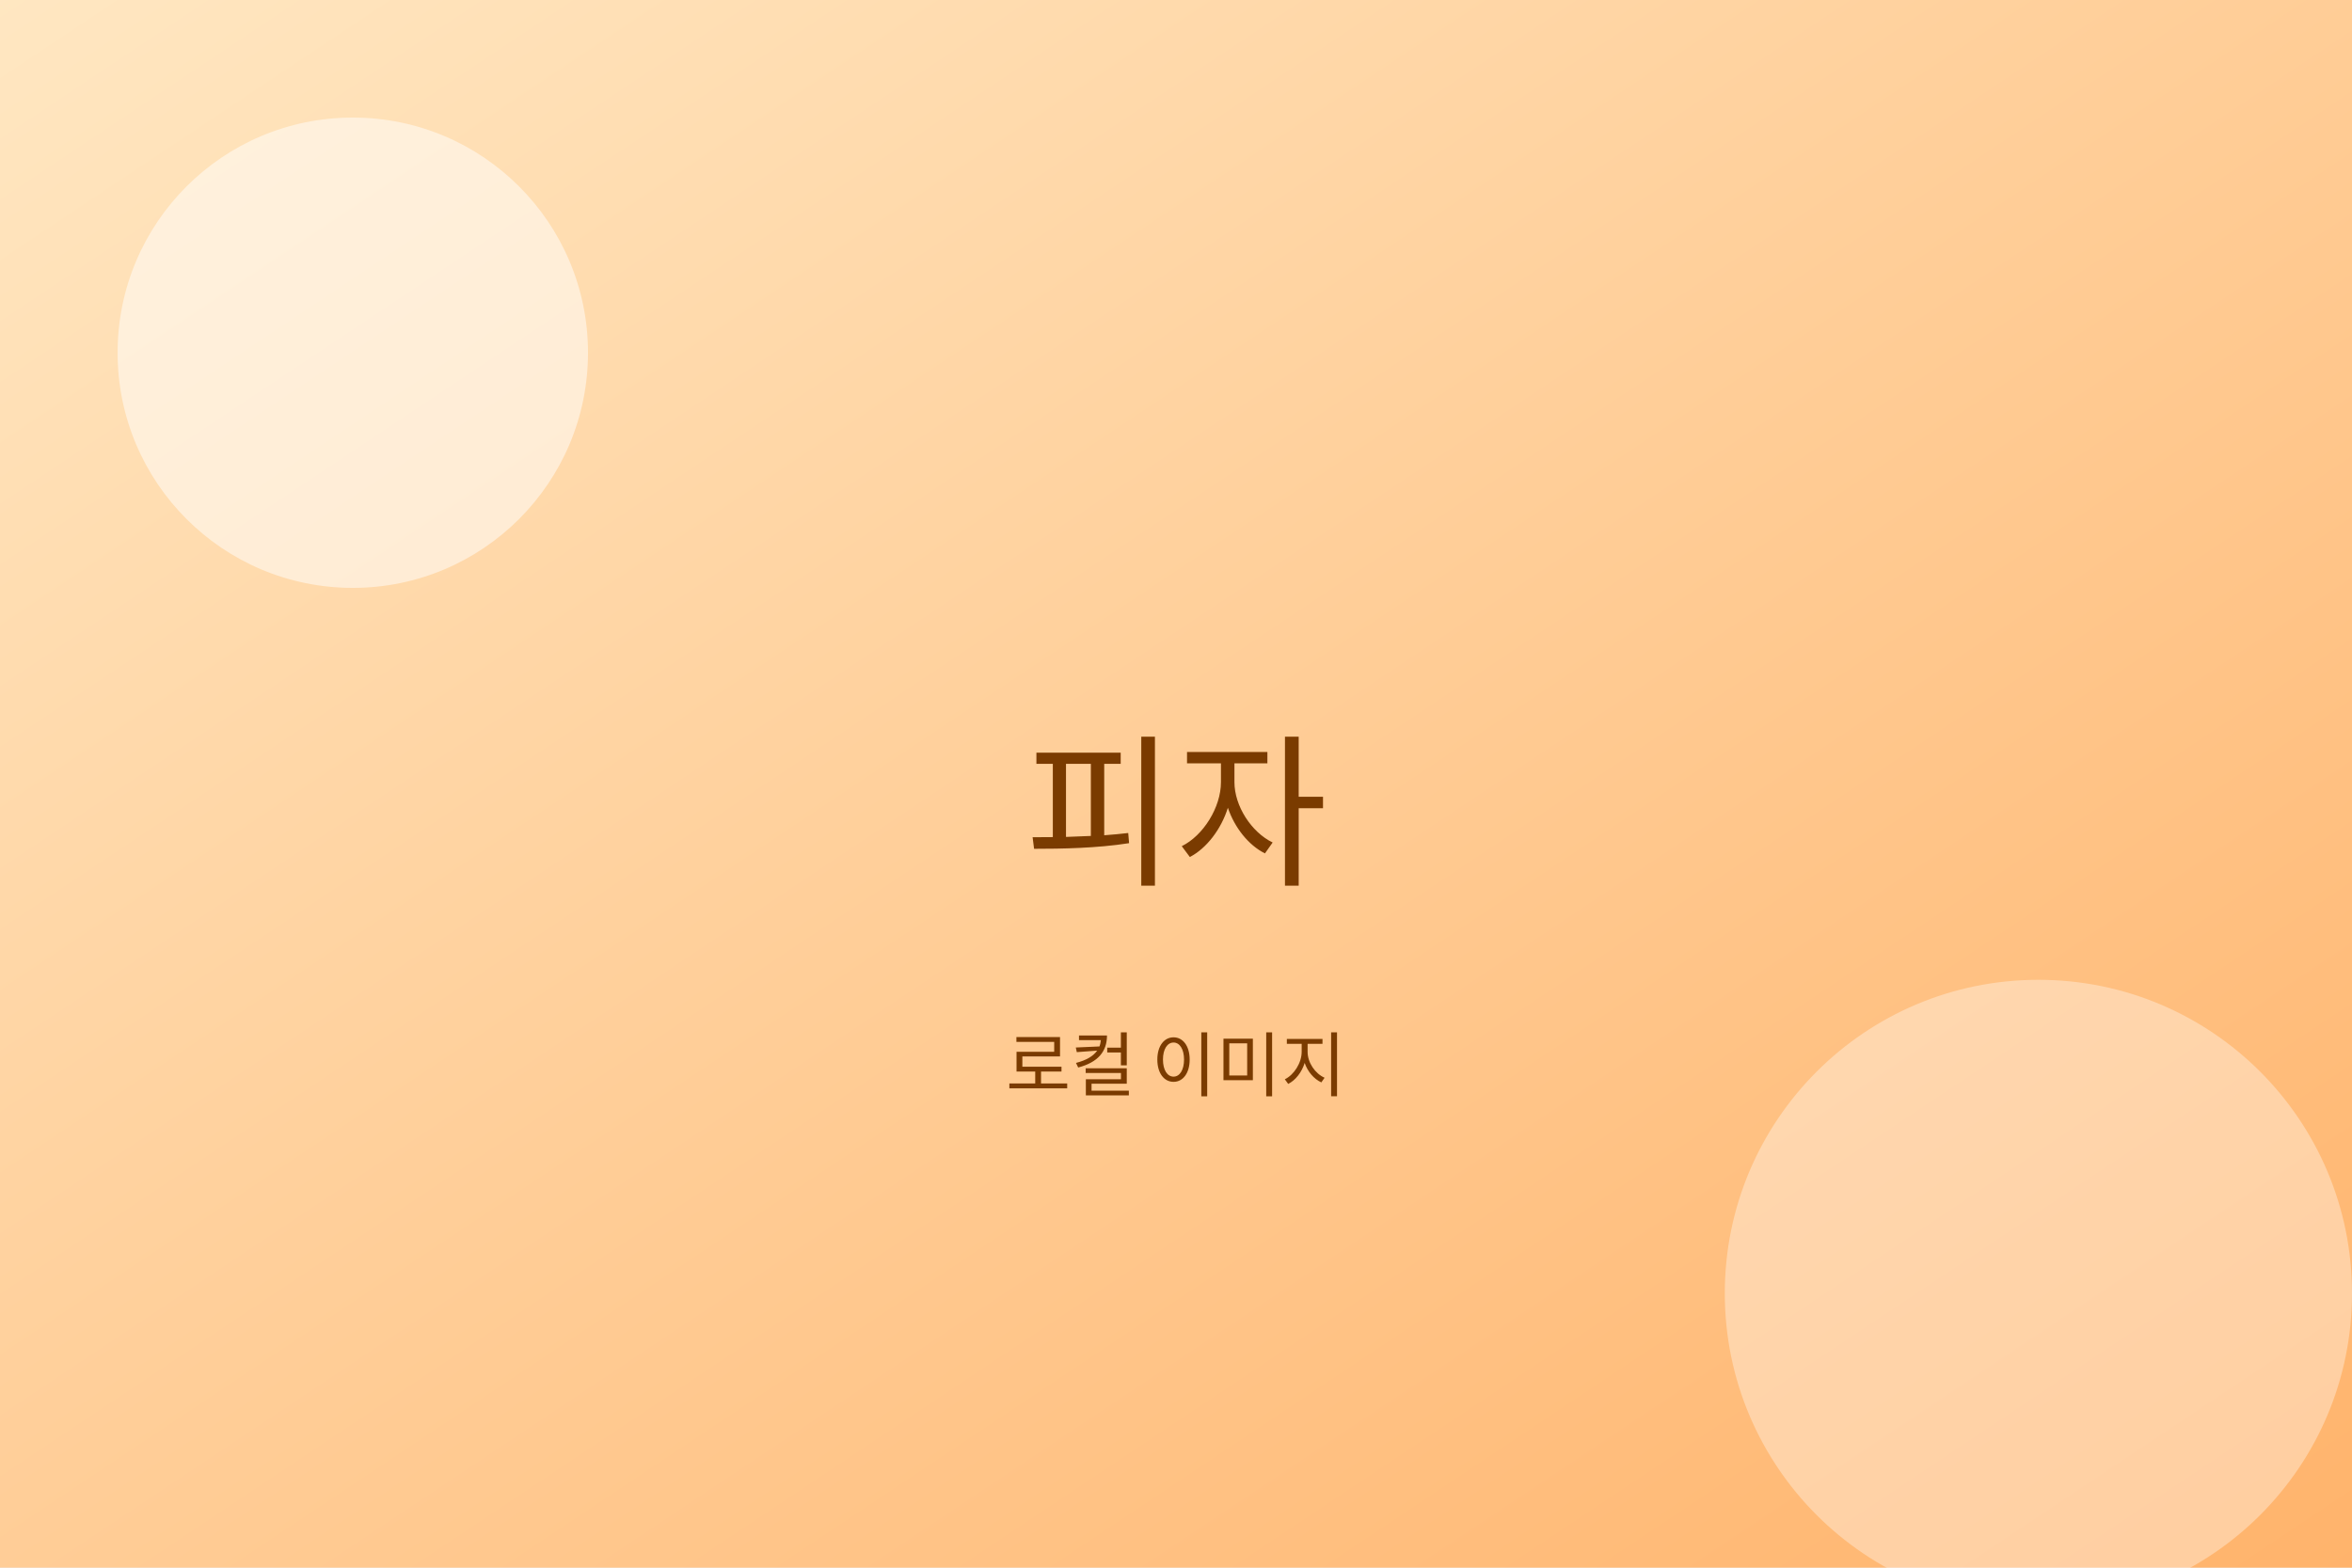
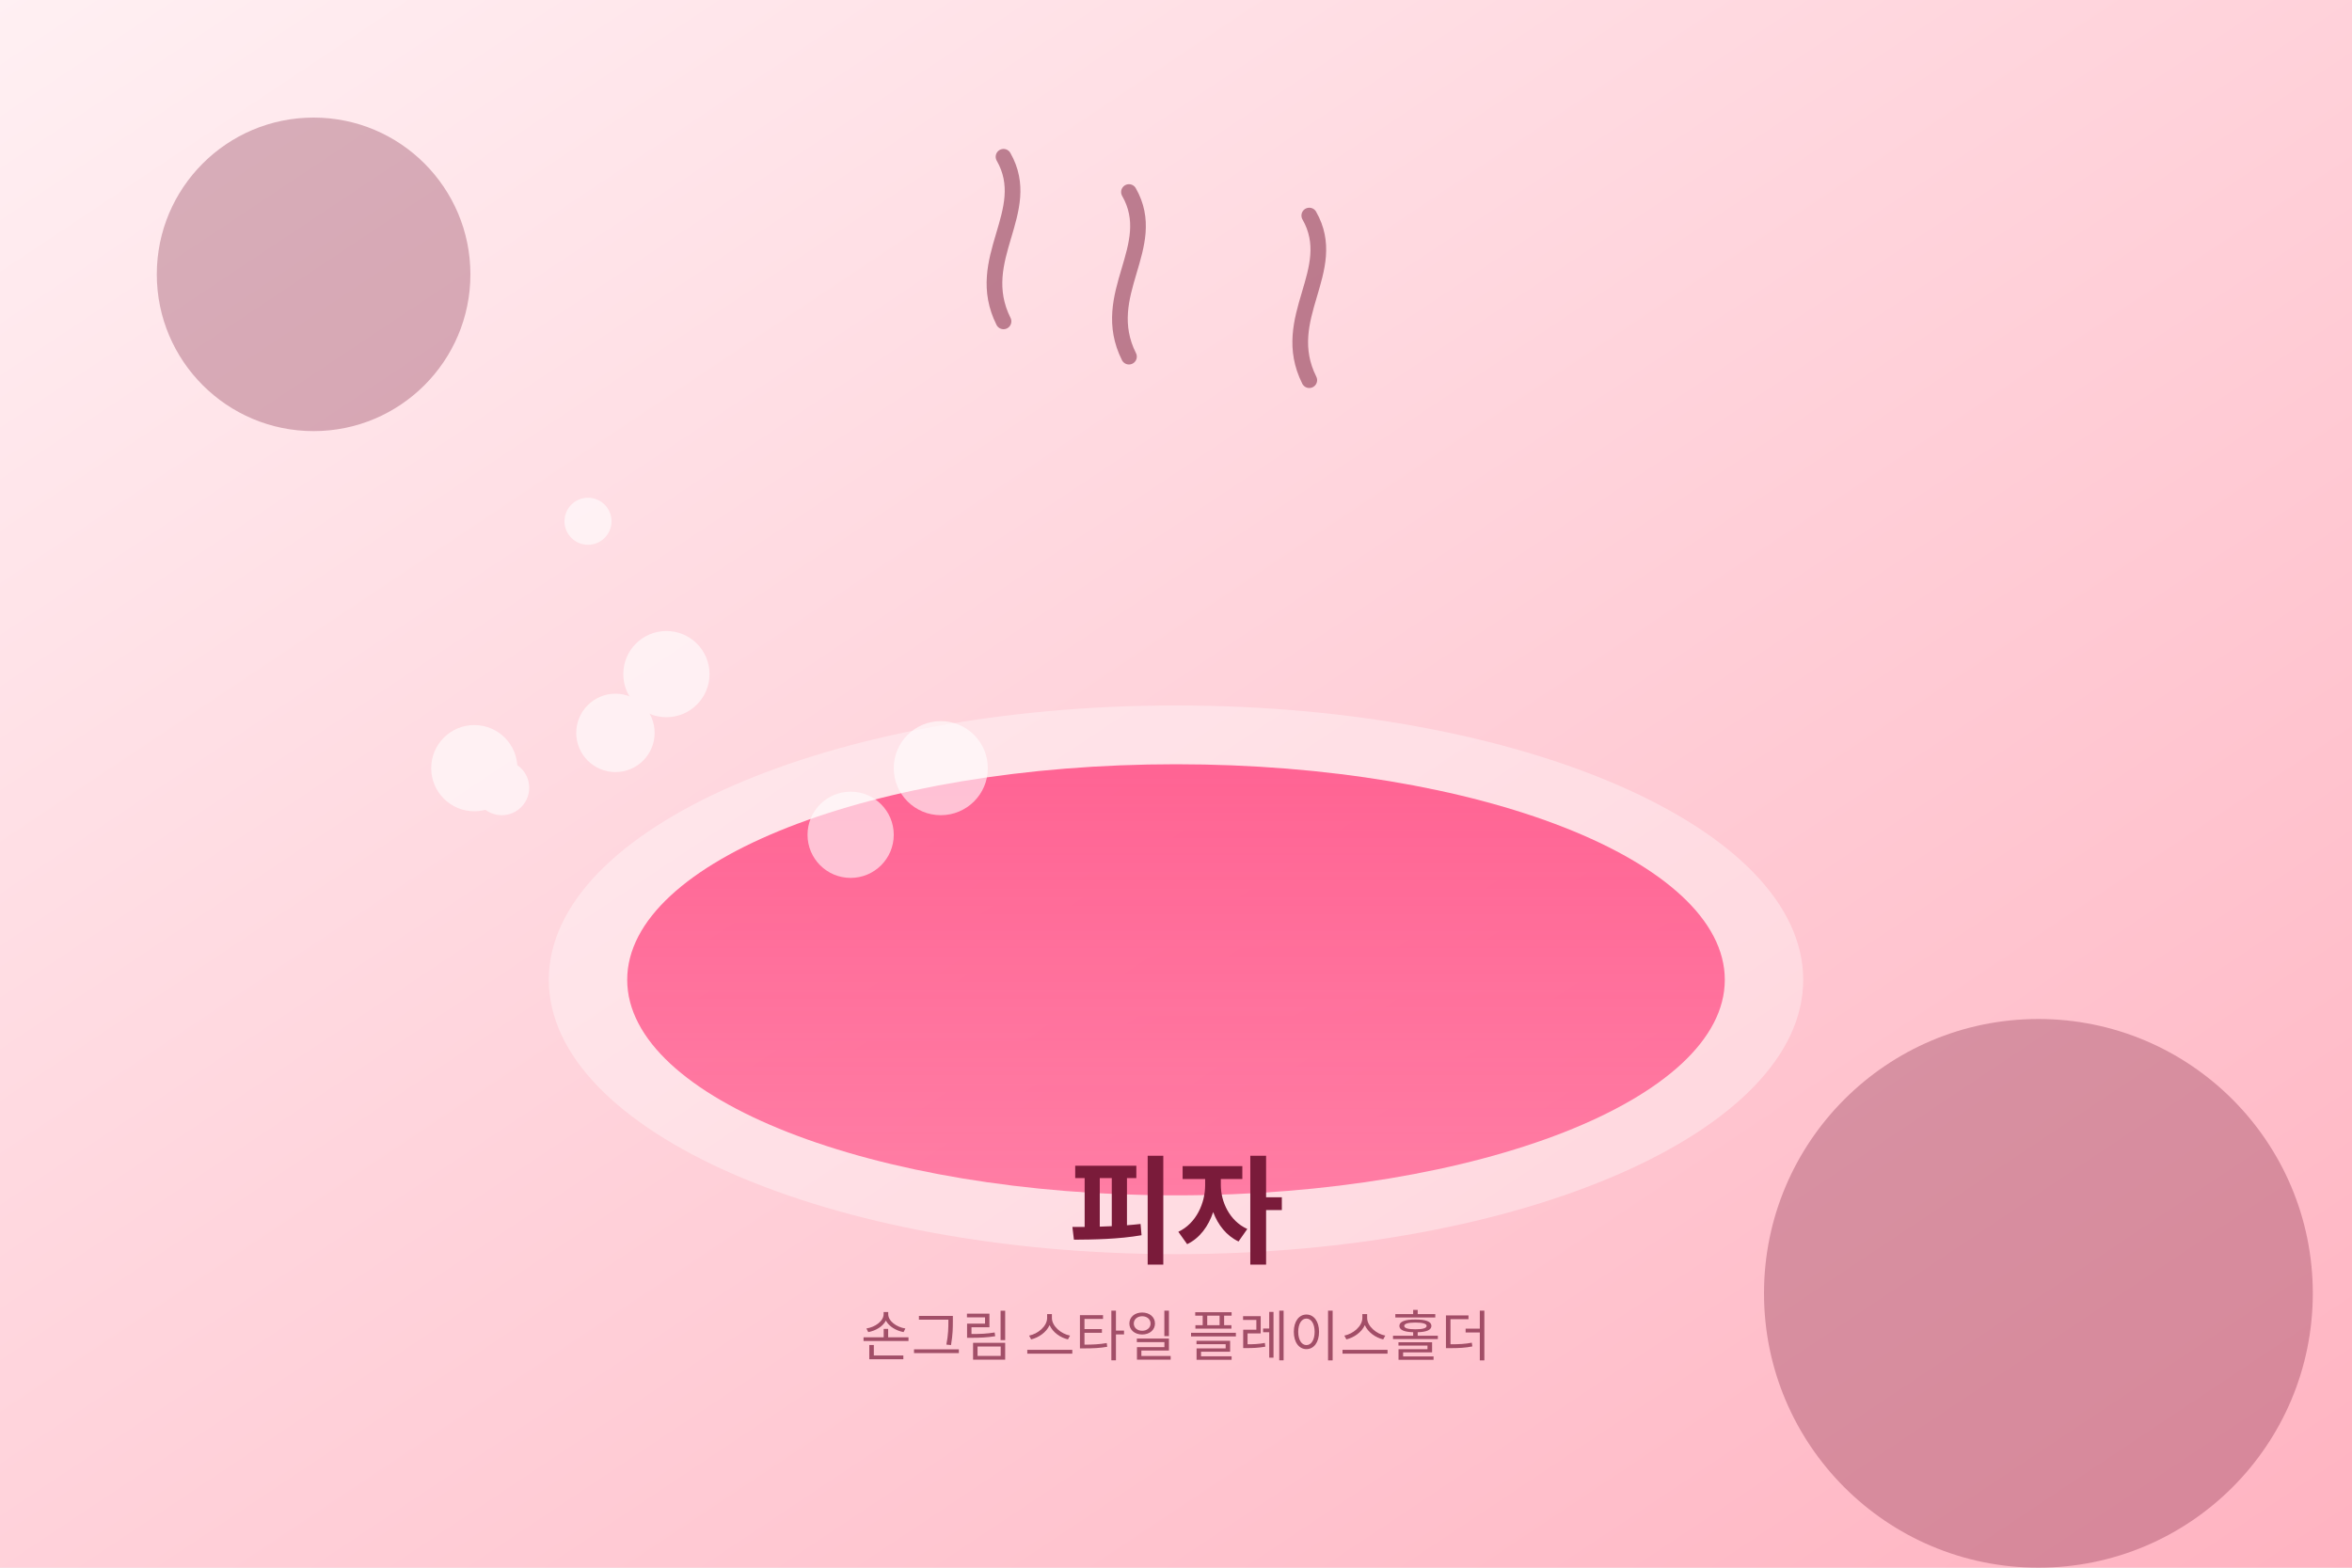
<svg xmlns="http://www.w3.org/2000/svg" width="600" height="400" viewBox="0 0 600 400">
  <defs>
    <linearGradient id="bg" x1="0" y1="0" x2="1" y2="1">
-       <stop offset="0%" stop-color="#ffe7c2" />
-       <stop offset="100%" stop-color="#ffb36b" />
+       <stop offset="0%" stop-color="#fff0f3" />
+       <stop offset="100%" stop-color="#ffb3c1" />
+     </linearGradient>
+     <linearGradient id="food" x1="0" y1="0" x2="0" y2="1">
+       <stop offset="0%" stop-color="#ff5d8f" stop-opacity="0.95" />
+       <stop offset="100%" stop-color="#ff5d8f" stop-opacity="0.75" />
    </linearGradient>
  </defs>
  <rect width="100%" height="100%" fill="url(#bg)" />
-   <circle cx="90" cy="90" r="60" fill="rgba(255,255,255,0.5)" />
-   <circle cx="520" cy="330" r="80" fill="rgba(255,255,255,0.35)" />
-   <text x="50%" y="52%" dominant-baseline="middle" text-anchor="middle" font-size="42" font-family="Pretendard, 'Apple SD Gothic Neo', sans-serif" fill="#7a3b00">피자</text>
-   <text x="50%" y="68%" dominant-baseline="middle" text-anchor="middle" font-size="18" font-family="Pretendard, 'Apple SD Gothic Neo', sans-serif" fill="#7a3b00">로컬 이미지</text>
+   <g opacity="0.3" fill="#7a1b3a">
+     <circle cx="80" cy="70" r="40" />
+     <circle cx="520" cy="330" r="70" />
+   </g>
+   <g fill="none" stroke="#7a1b3a" stroke-width="4" stroke-linecap="round" opacity="0.5">
+     <path d="M256 82 c -8 -16 8 -28 0 -42" />
+     <path d="M288 91 c -8 -16 8 -28 0 -42" />
+     <path d="M334 97 c -8 -16 8 -28 0 -42" />
+   </g>
+   <ellipse cx="300" cy="250" rx="160" ry="70" fill="#ffffff" opacity="0.35" />
+   <ellipse cx="300" cy="250" rx="140" ry="55" fill="url(#food)" />
+   <g fill="#ffffff" opacity="0.6">
+     <circle cx="170" cy="172" r="11" />
+     <circle cx="217" cy="213" r="11" />
+     <circle cx="121" cy="196" r="11" />
+     <circle cx="240" cy="196" r="12" />
+     <circle cx="157" cy="187" r="10" />
+     <circle cx="150" cy="133" r="6" />
+     <circle cx="128" cy="201" r="7" />
+   </g>
+   <g font-family="Pretendard, 'Apple SD Gothic Neo', sans-serif" text-anchor="middle">
+     <text x="300" y="320" font-size="30" fill="#7a1b3a" font-weight="700">피자</text>
+     <text x="300" y="346" font-size="14" fill="#7a1b3a" opacity="0.7">손그림 스타일 플레이스홀더</text>
+   </g>
</svg>
